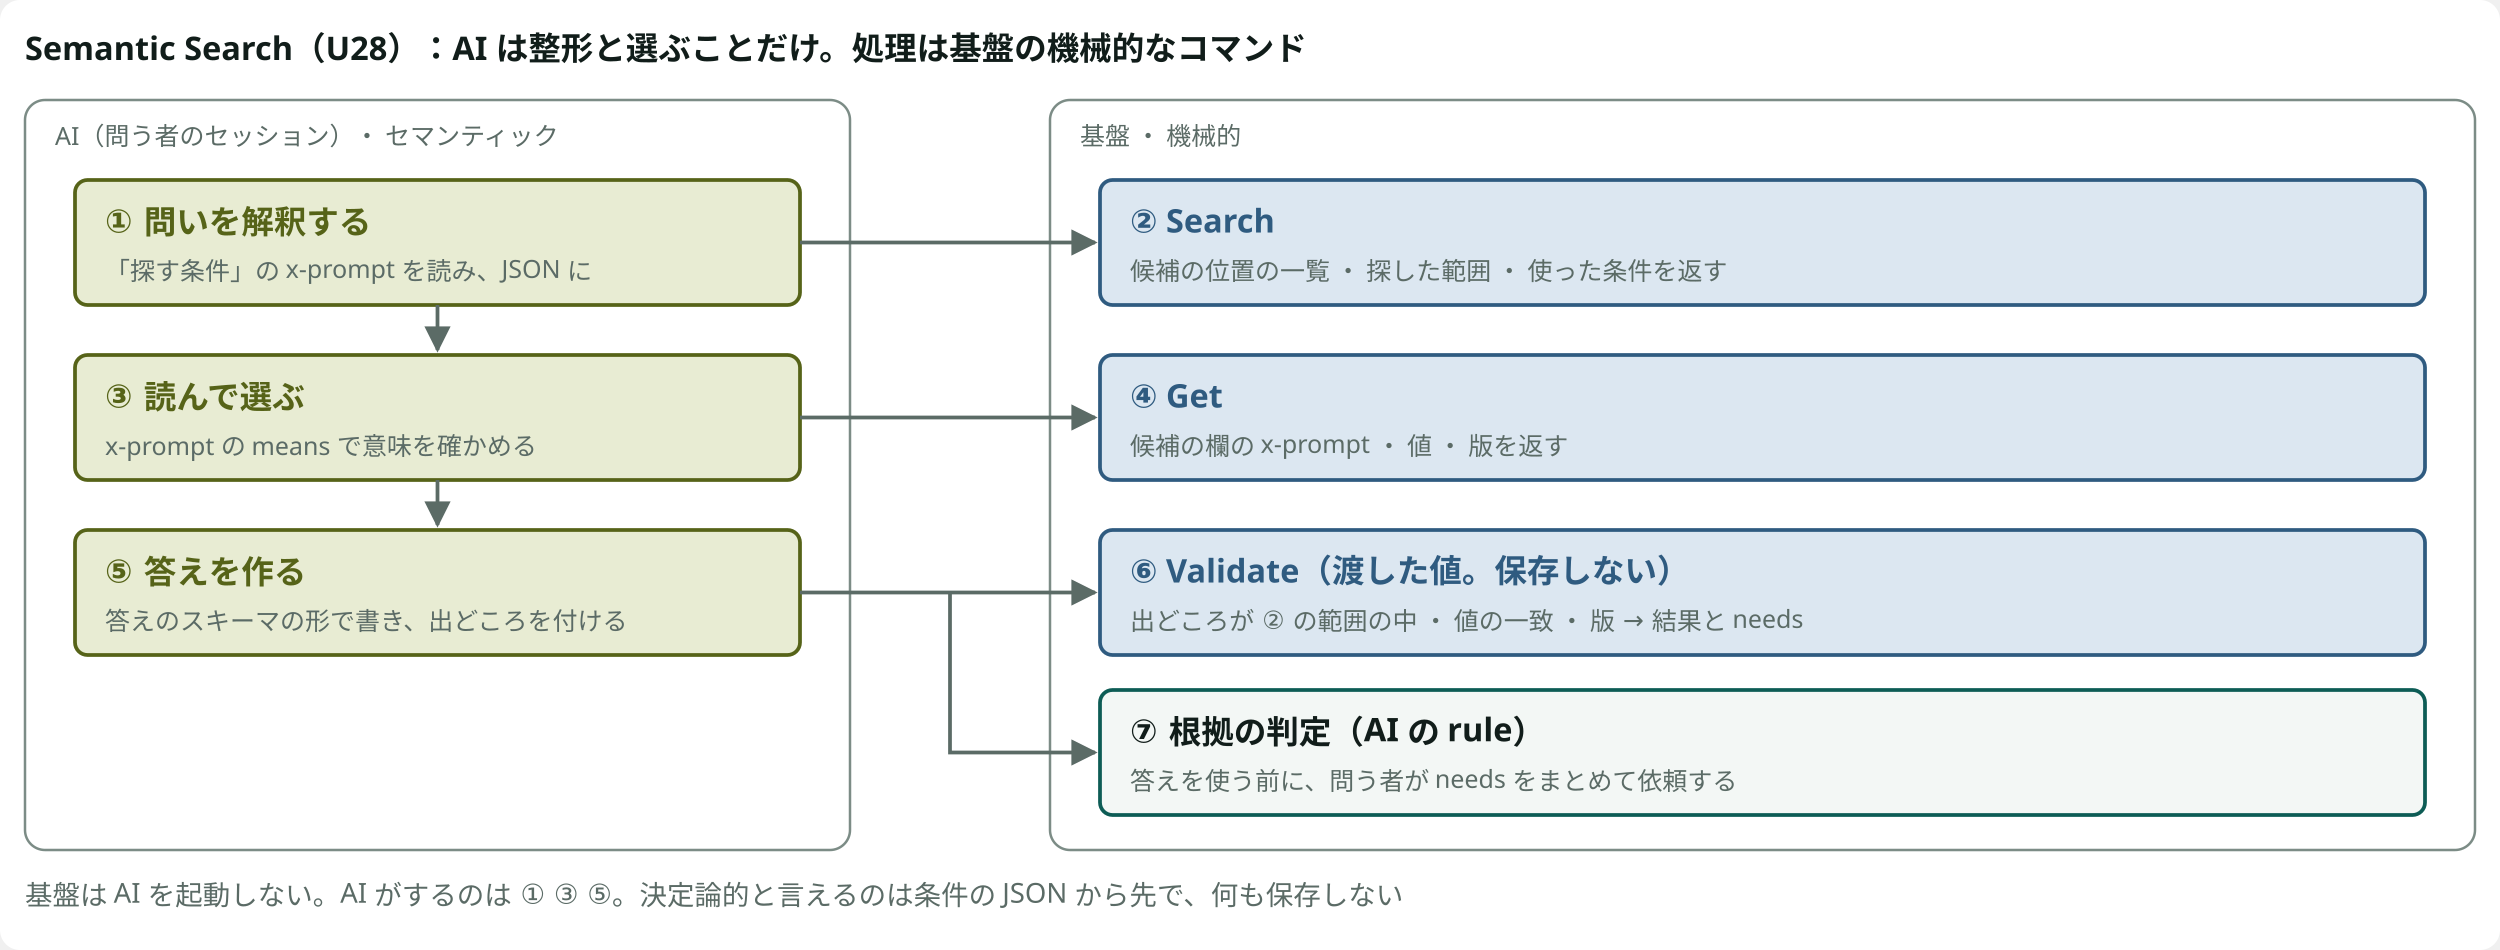
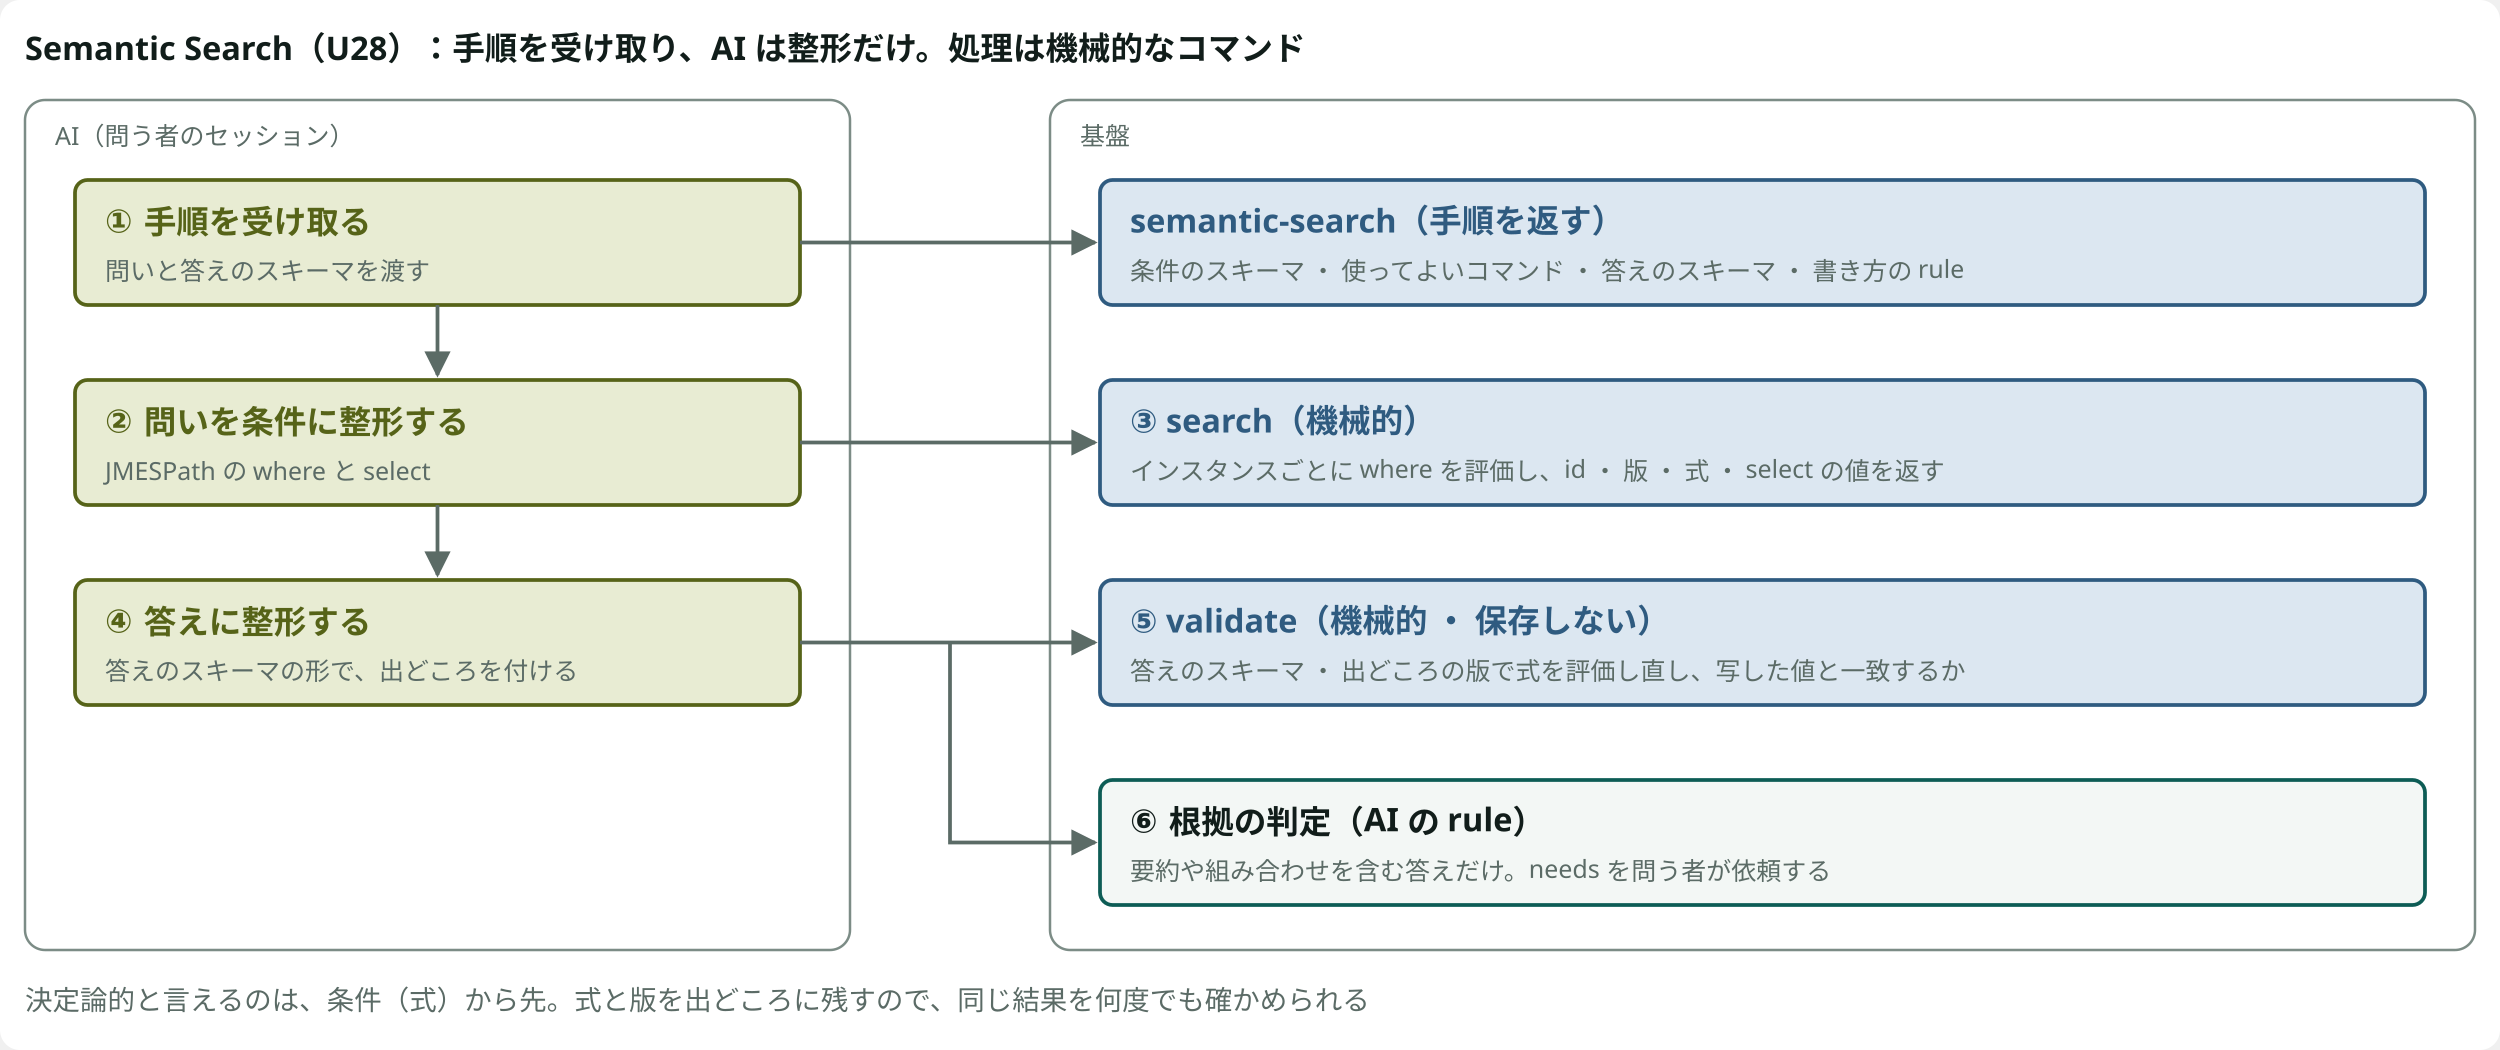
- <svg viewBox="0 0 1000 380" style="min-width:880px" role="img" aria-label="Semantic Search の流れ" class="dsvg">
-   <style data-dsvg="dark">.dsvg .canvas{fill:var(--dsvg-area-fill,#FFFFFF)}.dsvg .title{fill:var(--dsvg-ink,#111D1A);font-size:13px;font-weight:700}.dsvg .area{fill:var(--dsvg-area-fill,#FFFFFF);stroke:var(--dsvg-line,#7C8C86)}.dsvg .note.small{fill:var(--dsvg-ink-soft,#5B6B66);font-size:10px}.dsvg .box.kind-3{fill:var(--dsvg-kind-3-bg,#E8ECD3);stroke:var(--dsvg-kind-3,#566318)}.dsvg .title.kind-3{fill:var(--dsvg-kind-3,#566318);font-size:13px;font-weight:700}.dsvg .box.kind-2{fill:var(--dsvg-kind-2-bg,#DCE7F1);stroke:var(--dsvg-kind-2,#2F5B80)}.dsvg .title.kind-2{fill:var(--dsvg-kind-2,#2F5B80);font-size:13px;font-weight:700}.dsvg .box{fill:var(--dsvg-box-fill,#F3F7F5);stroke:var(--dsvg-accent,#0D5C55)}.dsvg .flow{stroke:var(--dsvg-ink-soft,#5B6B66)}.dsvg .note{fill:var(--dsvg-ink-soft,#5B6B66);font-size:11px}.dsvg #dsvg-b84029b3-arrow-5B6B66 path{fill:var(--dsvg-ink-soft,#5B6B66)}@media (prefers-color-scheme:dark){:root:not([data-theme="light"]) .dsvg,.dsvg:root:not([data-theme="light"]){--dsvg-area-fill:#22302D;--dsvg-ink:#E6EEEB;--dsvg-line:#62756F;--dsvg-ink-soft:#9DADA8;--dsvg-kind-3-bg:#262A18;--dsvg-kind-3:#BACB78;--dsvg-kind-2-bg:#182A3A;--dsvg-kind-2:#8FB8DE;--dsvg-box-fill:#16211E;--dsvg-accent:#6CC9B8}}:root[data-theme="dark"] .dsvg{--dsvg-area-fill:#22302D;--dsvg-ink:#E6EEEB;--dsvg-line:#62756F;--dsvg-ink-soft:#9DADA8;--dsvg-kind-3-bg:#262A18;--dsvg-kind-3:#BACB78;--dsvg-kind-2-bg:#182A3A;--dsvg-kind-2:#8FB8DE;--dsvg-box-fill:#16211E;--dsvg-accent:#6CC9B8}</style>
+ <svg viewBox="0 0 1000 420" style="min-width:880px" role="img" aria-label="Semantic Search の流れ" class="dsvg">
+   <style data-dsvg="dark">.dsvg .canvas{fill:var(--dsvg-area-fill,#FFFFFF)}.dsvg .title{fill:var(--dsvg-ink,#111D1A);font-size:13px;font-weight:700}.dsvg .area{fill:var(--dsvg-area-fill,#FFFFFF);stroke:var(--dsvg-line,#7C8C86)}.dsvg .note.small{fill:var(--dsvg-ink-soft,#5B6B66);font-size:10px}.dsvg .box.kind-3{fill:var(--dsvg-kind-3-bg,#E8ECD3);stroke:var(--dsvg-kind-3,#566318)}.dsvg .title.kind-3{fill:var(--dsvg-kind-3,#566318);font-size:13px;font-weight:700}.dsvg .box.kind-2{fill:var(--dsvg-kind-2-bg,#DCE7F1);stroke:var(--dsvg-kind-2,#2F5B80)}.dsvg .title.kind-2{fill:var(--dsvg-kind-2,#2F5B80);font-size:13px;font-weight:700}.dsvg .box{fill:var(--dsvg-box-fill,#F3F7F5);stroke:var(--dsvg-accent,#0D5C55)}.dsvg .flow{stroke:var(--dsvg-ink-soft,#5B6B66)}.dsvg .note{fill:var(--dsvg-ink-soft,#5B6B66);font-size:11px}.dsvg #dsvg-a4597daf-arrow-5B6B66 path{fill:var(--dsvg-ink-soft,#5B6B66)}@media (prefers-color-scheme:dark){:root:not([data-theme="light"]) .dsvg,.dsvg:root:not([data-theme="light"]){--dsvg-area-fill:#22302D;--dsvg-ink:#E6EEEB;--dsvg-line:#62756F;--dsvg-ink-soft:#9DADA8;--dsvg-kind-3-bg:#262A18;--dsvg-kind-3:#BACB78;--dsvg-kind-2-bg:#182A3A;--dsvg-kind-2:#8FB8DE;--dsvg-box-fill:#16211E;--dsvg-accent:#6CC9B8}}:root[data-theme="dark"] .dsvg{--dsvg-area-fill:#22302D;--dsvg-ink:#E6EEEB;--dsvg-line:#62756F;--dsvg-ink-soft:#9DADA8;--dsvg-kind-3-bg:#262A18;--dsvg-kind-3:#BACB78;--dsvg-kind-2-bg:#182A3A;--dsvg-kind-2:#8FB8DE;--dsvg-box-fill:#16211E;--dsvg-accent:#6CC9B8}</style>
  <defs data-dsvg="marker">
-     <marker id="dsvg-b84029b3-arrow-5B6B66" viewBox="0 0 10 10" refX="9" refY="5" markerWidth="7" markerHeight="7" orient="auto-start-reverse">
+     <marker id="dsvg-a4597daf-arrow-5B6B66" viewBox="0 0 10 10" refX="9" refY="5" markerWidth="7" markerHeight="7" orient="auto-start-reverse">
      <path d="M0,0 L10,5 L0,10 z" fill="#5B6B66" />
    </marker>
  </defs>
-   <rect data-dsvg="canvas" class="canvas" x="0.0" y="0.0" width="1000.0" height="380.0" fill="#FFFFFF" rx="8" />
-   <text class="title" x="10" y="24" font-family="Noto Sans JP, Hiragino Kaku Gothic ProN, sans-serif" font-size="13" font-weight="700" fill="#111D1A">Semantic Search（U28）：AI は整形と選ぶことだけ。処理は基盤の機械的なコマンド</text>
-   <rect class="area" x="10" y="40" width="330" height="300" fill="#FFFFFF" stroke="#7C8C86" stroke-width="1" rx="8" />
-   <text class="note small" x="22" y="58" font-family="Noto Sans JP, Hiragino Kaku Gothic ProN, sans-serif" font-size="10" fill="#5B6B66">AI（問う者のセッション）・ セマンティック</text>
-   <rect class="area" x="420" y="40" width="570" height="300" fill="#FFFFFF" stroke="#7C8C86" stroke-width="1" rx="8" />
-   <text class="note small" x="432" y="58" font-family="Noto Sans JP, Hiragino Kaku Gothic ProN, sans-serif" font-size="10" fill="#5B6B66">基盤 ・ 機械的</text>
+   <rect data-dsvg="canvas" class="canvas" x="0.0" y="0.0" width="1000.0" height="420.0" fill="#FFFFFF" rx="8" />
+   <text class="title" x="10" y="24" font-family="Noto Sans JP, Hiragino Kaku Gothic ProN, sans-serif" font-size="13" font-weight="700" fill="#111D1A">Semantic Search（U28）：手順を受け取り、AI は整形だけ。処理は機械的なコマンド</text>
+   <rect class="area" x="10" y="40" width="330" height="340" fill="#FFFFFF" stroke="#7C8C86" stroke-width="1" rx="8" />
+   <text class="note small" x="22" y="58" font-family="Noto Sans JP, Hiragino Kaku Gothic ProN, sans-serif" font-size="10" fill="#5B6B66">AI（問う者のセッション）</text>
+   <rect class="area" x="420" y="40" width="570" height="340" fill="#FFFFFF" stroke="#7C8C86" stroke-width="1" rx="8" />
+   <text class="note small" x="432" y="58" font-family="Noto Sans JP, Hiragino Kaku Gothic ProN, sans-serif" font-size="10" fill="#5B6B66">基盤</text>
  <rect class="box kind-3" x="30" y="72" width="290" height="50" fill="#E8ECD3" stroke="#566318" stroke-width="1.5" rx="5" />
-   <text class="title kind-3" x="42" y="93" font-family="Noto Sans JP, Hiragino Kaku Gothic ProN, sans-serif" font-size="13" font-weight="700" fill="#566318">① 問いを解釈する</text>
-   <text class="note small" x="42" y="112" font-family="Noto Sans JP, Hiragino Kaku Gothic ProN, sans-serif" font-size="10" fill="#5B6B66">「探す条件」の x-prompt を読み、JSON に</text>
-   <rect class="box kind-3" x="30" y="142" width="290" height="50" fill="#E8ECD3" stroke="#566318" stroke-width="1.5" rx="5" />
-   <text class="title kind-3" x="42" y="163" font-family="Noto Sans JP, Hiragino Kaku Gothic ProN, sans-serif" font-size="13" font-weight="700" fill="#566318">③ 読んで選ぶ</text>
-   <text class="note small" x="42" y="182" font-family="Noto Sans JP, Hiragino Kaku Gothic ProN, sans-serif" font-size="10" fill="#5B6B66">x-prompt の means で意味を確かめる</text>
-   <rect class="box kind-3" x="30" y="212" width="290" height="50" fill="#E8ECD3" stroke="#566318" stroke-width="1.5" rx="5" />
-   <text class="title kind-3" x="42" y="233" font-family="Noto Sans JP, Hiragino Kaku Gothic ProN, sans-serif" font-size="13" font-weight="700" fill="#566318">⑤ 答えを作る</text>
-   <text class="note small" x="42" y="252" font-family="Noto Sans JP, Hiragino Kaku Gothic ProN, sans-serif" font-size="10" fill="#5B6B66">答えのスキーマの形で書き、出どころを付ける</text>
+   <text class="title kind-3" x="42" y="93" font-family="Noto Sans JP, Hiragino Kaku Gothic ProN, sans-serif" font-size="13" font-weight="700" fill="#566318">① 手順を受け取る</text>
+   <text class="note small" x="42" y="112" font-family="Noto Sans JP, Hiragino Kaku Gothic ProN, sans-serif" font-size="10" fill="#5B6B66">問いと答えのスキーマを渡す</text>
+   <rect class="box kind-3" x="30" y="152" width="290" height="50" fill="#E8ECD3" stroke="#566318" stroke-width="1.5" rx="5" />
+   <text class="title kind-3" x="42" y="173" font-family="Noto Sans JP, Hiragino Kaku Gothic ProN, sans-serif" font-size="13" font-weight="700" fill="#566318">② 問いを条件に整形する</text>
+   <text class="note small" x="42" y="192" font-family="Noto Sans JP, Hiragino Kaku Gothic ProN, sans-serif" font-size="10" fill="#5B6B66">JMESPath の where と select</text>
+   <rect class="box kind-3" x="30" y="232" width="290" height="50" fill="#E8ECD3" stroke="#566318" stroke-width="1.5" rx="5" />
+   <text class="title kind-3" x="42" y="253" font-family="Noto Sans JP, Hiragino Kaku Gothic ProN, sans-serif" font-size="13" font-weight="700" fill="#566318">④ 答えに整形する</text>
+   <text class="note small" x="42" y="272" font-family="Noto Sans JP, Hiragino Kaku Gothic ProN, sans-serif" font-size="10" fill="#5B6B66">答えのスキーマの形で、出どころを付ける</text>
  <rect class="box kind-2" x="440" y="72" width="530" height="50" fill="#DCE7F1" stroke="#2F5B80" stroke-width="1.5" rx="5" />
-   <text class="title kind-2" x="452" y="93" font-family="Noto Sans JP, Hiragino Kaku Gothic ProN, sans-serif" font-size="13" font-weight="700" fill="#2F5B80">② Search</text>
-   <text class="note small" x="452" y="112" font-family="Noto Sans JP, Hiragino Kaku Gothic ProN, sans-serif" font-size="10" fill="#5B6B66">候補の位置の一覧 ・ 探した範囲 ・ 使った条件を返す</text>
-   <rect class="box kind-2" x="440" y="142" width="530" height="50" fill="#DCE7F1" stroke="#2F5B80" stroke-width="1.5" rx="5" />
-   <text class="title kind-2" x="452" y="163" font-family="Noto Sans JP, Hiragino Kaku Gothic ProN, sans-serif" font-size="13" font-weight="700" fill="#2F5B80">④ Get</text>
-   <text class="note small" x="452" y="182" font-family="Noto Sans JP, Hiragino Kaku Gothic ProN, sans-serif" font-size="10" fill="#5B6B66">候補の欄の x-prompt ・ 値 ・ 版を返す</text>
-   <rect class="box kind-2" x="440" y="212" width="530" height="50" fill="#DCE7F1" stroke="#2F5B80" stroke-width="1.5" rx="5" />
-   <text class="title kind-2" x="452" y="233" font-family="Noto Sans JP, Hiragino Kaku Gothic ProN, sans-serif" font-size="13" font-weight="700" fill="#2F5B80">⑥ Validate（渡した値。保存しない）</text>
-   <text class="note small" x="452" y="252" font-family="Noto Sans JP, Hiragino Kaku Gothic ProN, sans-serif" font-size="10" fill="#5B6B66">出どころが ② の範囲の中 ・ 値の一致 ・ 版 → 結果と needs</text>
-   <rect class="box" x="440" y="276" width="530" height="50" fill="#F3F7F5" stroke="#0D5C55" stroke-width="1.5" rx="5" />
-   <text class="title" x="452" y="297" font-family="Noto Sans JP, Hiragino Kaku Gothic ProN, sans-serif" font-size="13" font-weight="700" fill="#111D1A">⑦ 根拠の判定（AI の rule）</text>
-   <text class="note small" x="452" y="316" font-family="Noto Sans JP, Hiragino Kaku Gothic ProN, sans-serif" font-size="10" fill="#5B6B66">答えを使う前に、問う者が needs をまとめて依頼する</text>
-   <path class="flow" d="M320,97 H438" fill="none" stroke="#5B6B66" stroke-width="1.5" marker-end="url(#dsvg-b84029b3-arrow-5B6B66)" />
-   <path class="flow" d="M175,122 V140" fill="none" stroke="#5B6B66" stroke-width="1.5" marker-end="url(#dsvg-b84029b3-arrow-5B6B66)" />
-   <path class="flow" d="M320,167 H438" fill="none" stroke="#5B6B66" stroke-width="1.5" marker-end="url(#dsvg-b84029b3-arrow-5B6B66)" />
-   <path class="flow" d="M175,192 V210" fill="none" stroke="#5B6B66" stroke-width="1.5" marker-end="url(#dsvg-b84029b3-arrow-5B6B66)" />
-   <path class="flow" d="M320,237 H438" fill="none" stroke="#5B6B66" stroke-width="1.5" marker-end="url(#dsvg-b84029b3-arrow-5B6B66)" />
-   <path class="flow" d="M380,237 V301 H438" fill="none" stroke="#5B6B66" stroke-width="1.5" marker-end="url(#dsvg-b84029b3-arrow-5B6B66)" />
-   <text class="note" x="10" y="362" font-family="Noto Sans JP, Hiragino Kaku Gothic ProN, sans-serif" font-size="11" fill="#5B6B66">基盤は AI を起動しない。AI がするのは ① ③ ⑤。決定論的と言えるのは条件の JSON から先で、何も保存しない</text>
+   <text class="title kind-2" x="452" y="93" font-family="Noto Sans JP, Hiragino Kaku Gothic ProN, sans-serif" font-size="13" font-weight="700" fill="#2F5B80">semantic-search（手順を返す）</text>
+   <text class="note small" x="452" y="112" font-family="Noto Sans JP, Hiragino Kaku Gothic ProN, sans-serif" font-size="10" fill="#5B6B66">条件のスキーマ ・ 使ってよいコマンド ・ 答えのスキーマ ・ 書き方の rule</text>
+   <rect class="box kind-2" x="440" y="152" width="530" height="50" fill="#DCE7F1" stroke="#2F5B80" stroke-width="1.5" rx="5" />
+   <text class="title kind-2" x="452" y="173" font-family="Noto Sans JP, Hiragino Kaku Gothic ProN, sans-serif" font-size="13" font-weight="700" fill="#2F5B80">③ search（機械的）</text>
+   <text class="note small" x="452" y="192" font-family="Noto Sans JP, Hiragino Kaku Gothic ProN, sans-serif" font-size="10" fill="#5B6B66">インスタンスごとに where を評価し、id ・ 版 ・ 式 ・ select の値を返す</text>
+   <rect class="box kind-2" x="440" y="232" width="530" height="50" fill="#DCE7F1" stroke="#2F5B80" stroke-width="1.5" rx="5" />
+   <text class="title kind-2" x="452" y="253" font-family="Noto Sans JP, Hiragino Kaku Gothic ProN, sans-serif" font-size="13" font-weight="700" fill="#2F5B80">⑤ validate（機械的 ・ 保存しない）</text>
+   <text class="note small" x="452" y="272" font-family="Noto Sans JP, Hiragino Kaku Gothic ProN, sans-serif" font-size="10" fill="#5B6B66">答えのスキーマ ・ 出どころの版で式を評価し直し、写した値と一致するか</text>
+   <rect class="box" x="440" y="312" width="530" height="50" fill="#F3F7F5" stroke="#0D5C55" stroke-width="1.5" rx="5" />
+   <text class="title" x="452" y="333" font-family="Noto Sans JP, Hiragino Kaku Gothic ProN, sans-serif" font-size="13" font-weight="700" fill="#111D1A">⑥ 根拠の判定（AI の rule）</text>
+   <text class="note small" x="452" y="352" font-family="Noto Sans JP, Hiragino Kaku Gothic ProN, sans-serif" font-size="10" fill="#5B6B66">要約や組み合わせを含む答えだけ。needs を問う者が依頼する</text>
+   <path class="flow" d="M320,97 H438" fill="none" stroke="#5B6B66" stroke-width="1.5" marker-end="url(#dsvg-a4597daf-arrow-5B6B66)" />
+   <path class="flow" d="M175,122 V150" fill="none" stroke="#5B6B66" stroke-width="1.5" marker-end="url(#dsvg-a4597daf-arrow-5B6B66)" />
+   <path class="flow" d="M320,177 H438" fill="none" stroke="#5B6B66" stroke-width="1.5" marker-end="url(#dsvg-a4597daf-arrow-5B6B66)" />
+   <path class="flow" d="M175,202 V230" fill="none" stroke="#5B6B66" stroke-width="1.5" marker-end="url(#dsvg-a4597daf-arrow-5B6B66)" />
+   <path class="flow" d="M320,257 H438" fill="none" stroke="#5B6B66" stroke-width="1.5" marker-end="url(#dsvg-a4597daf-arrow-5B6B66)" />
+   <path class="flow" d="M380,257 V337 H438" fill="none" stroke="#5B6B66" stroke-width="1.5" marker-end="url(#dsvg-a4597daf-arrow-5B6B66)" />
+   <text class="note" x="10" y="404" font-family="Noto Sans JP, Hiragino Kaku Gothic ProN, sans-serif" font-size="11" fill="#5B6B66">決定論的と言えるのは、条件（式）から先。式と版を出どころに残すので、同じ結果を何度でも確かめられる</text>
</svg>
